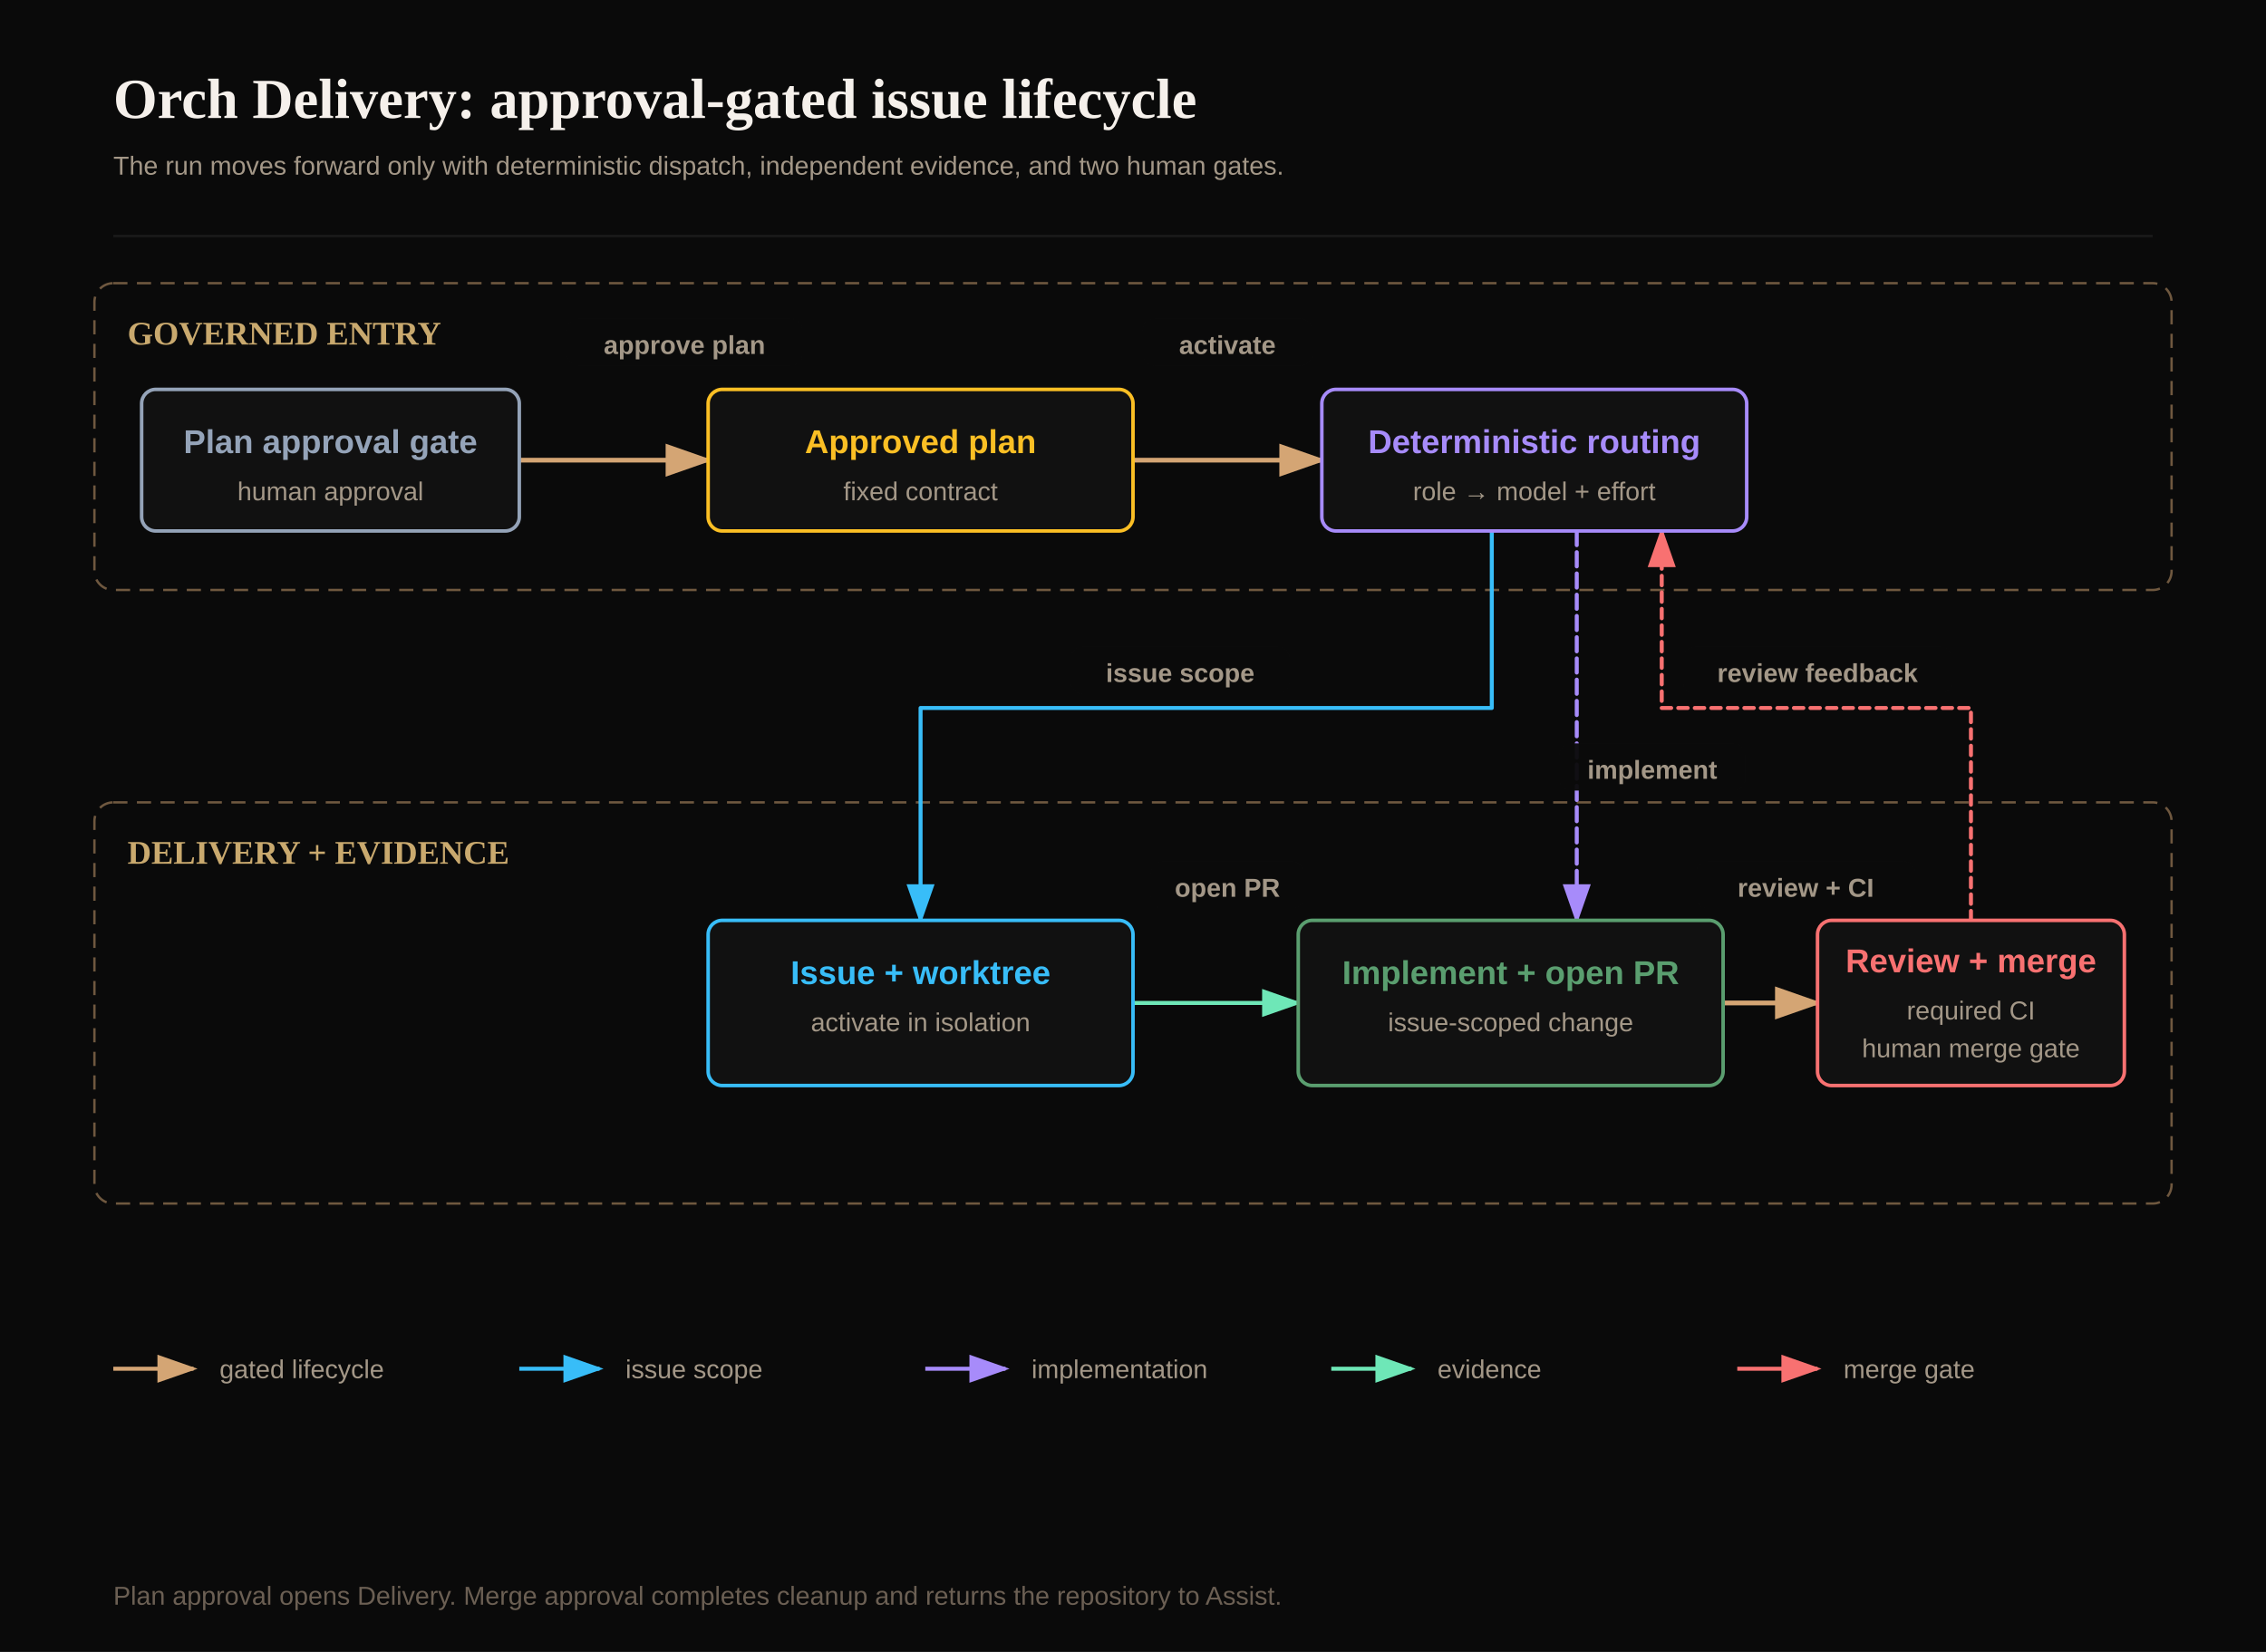
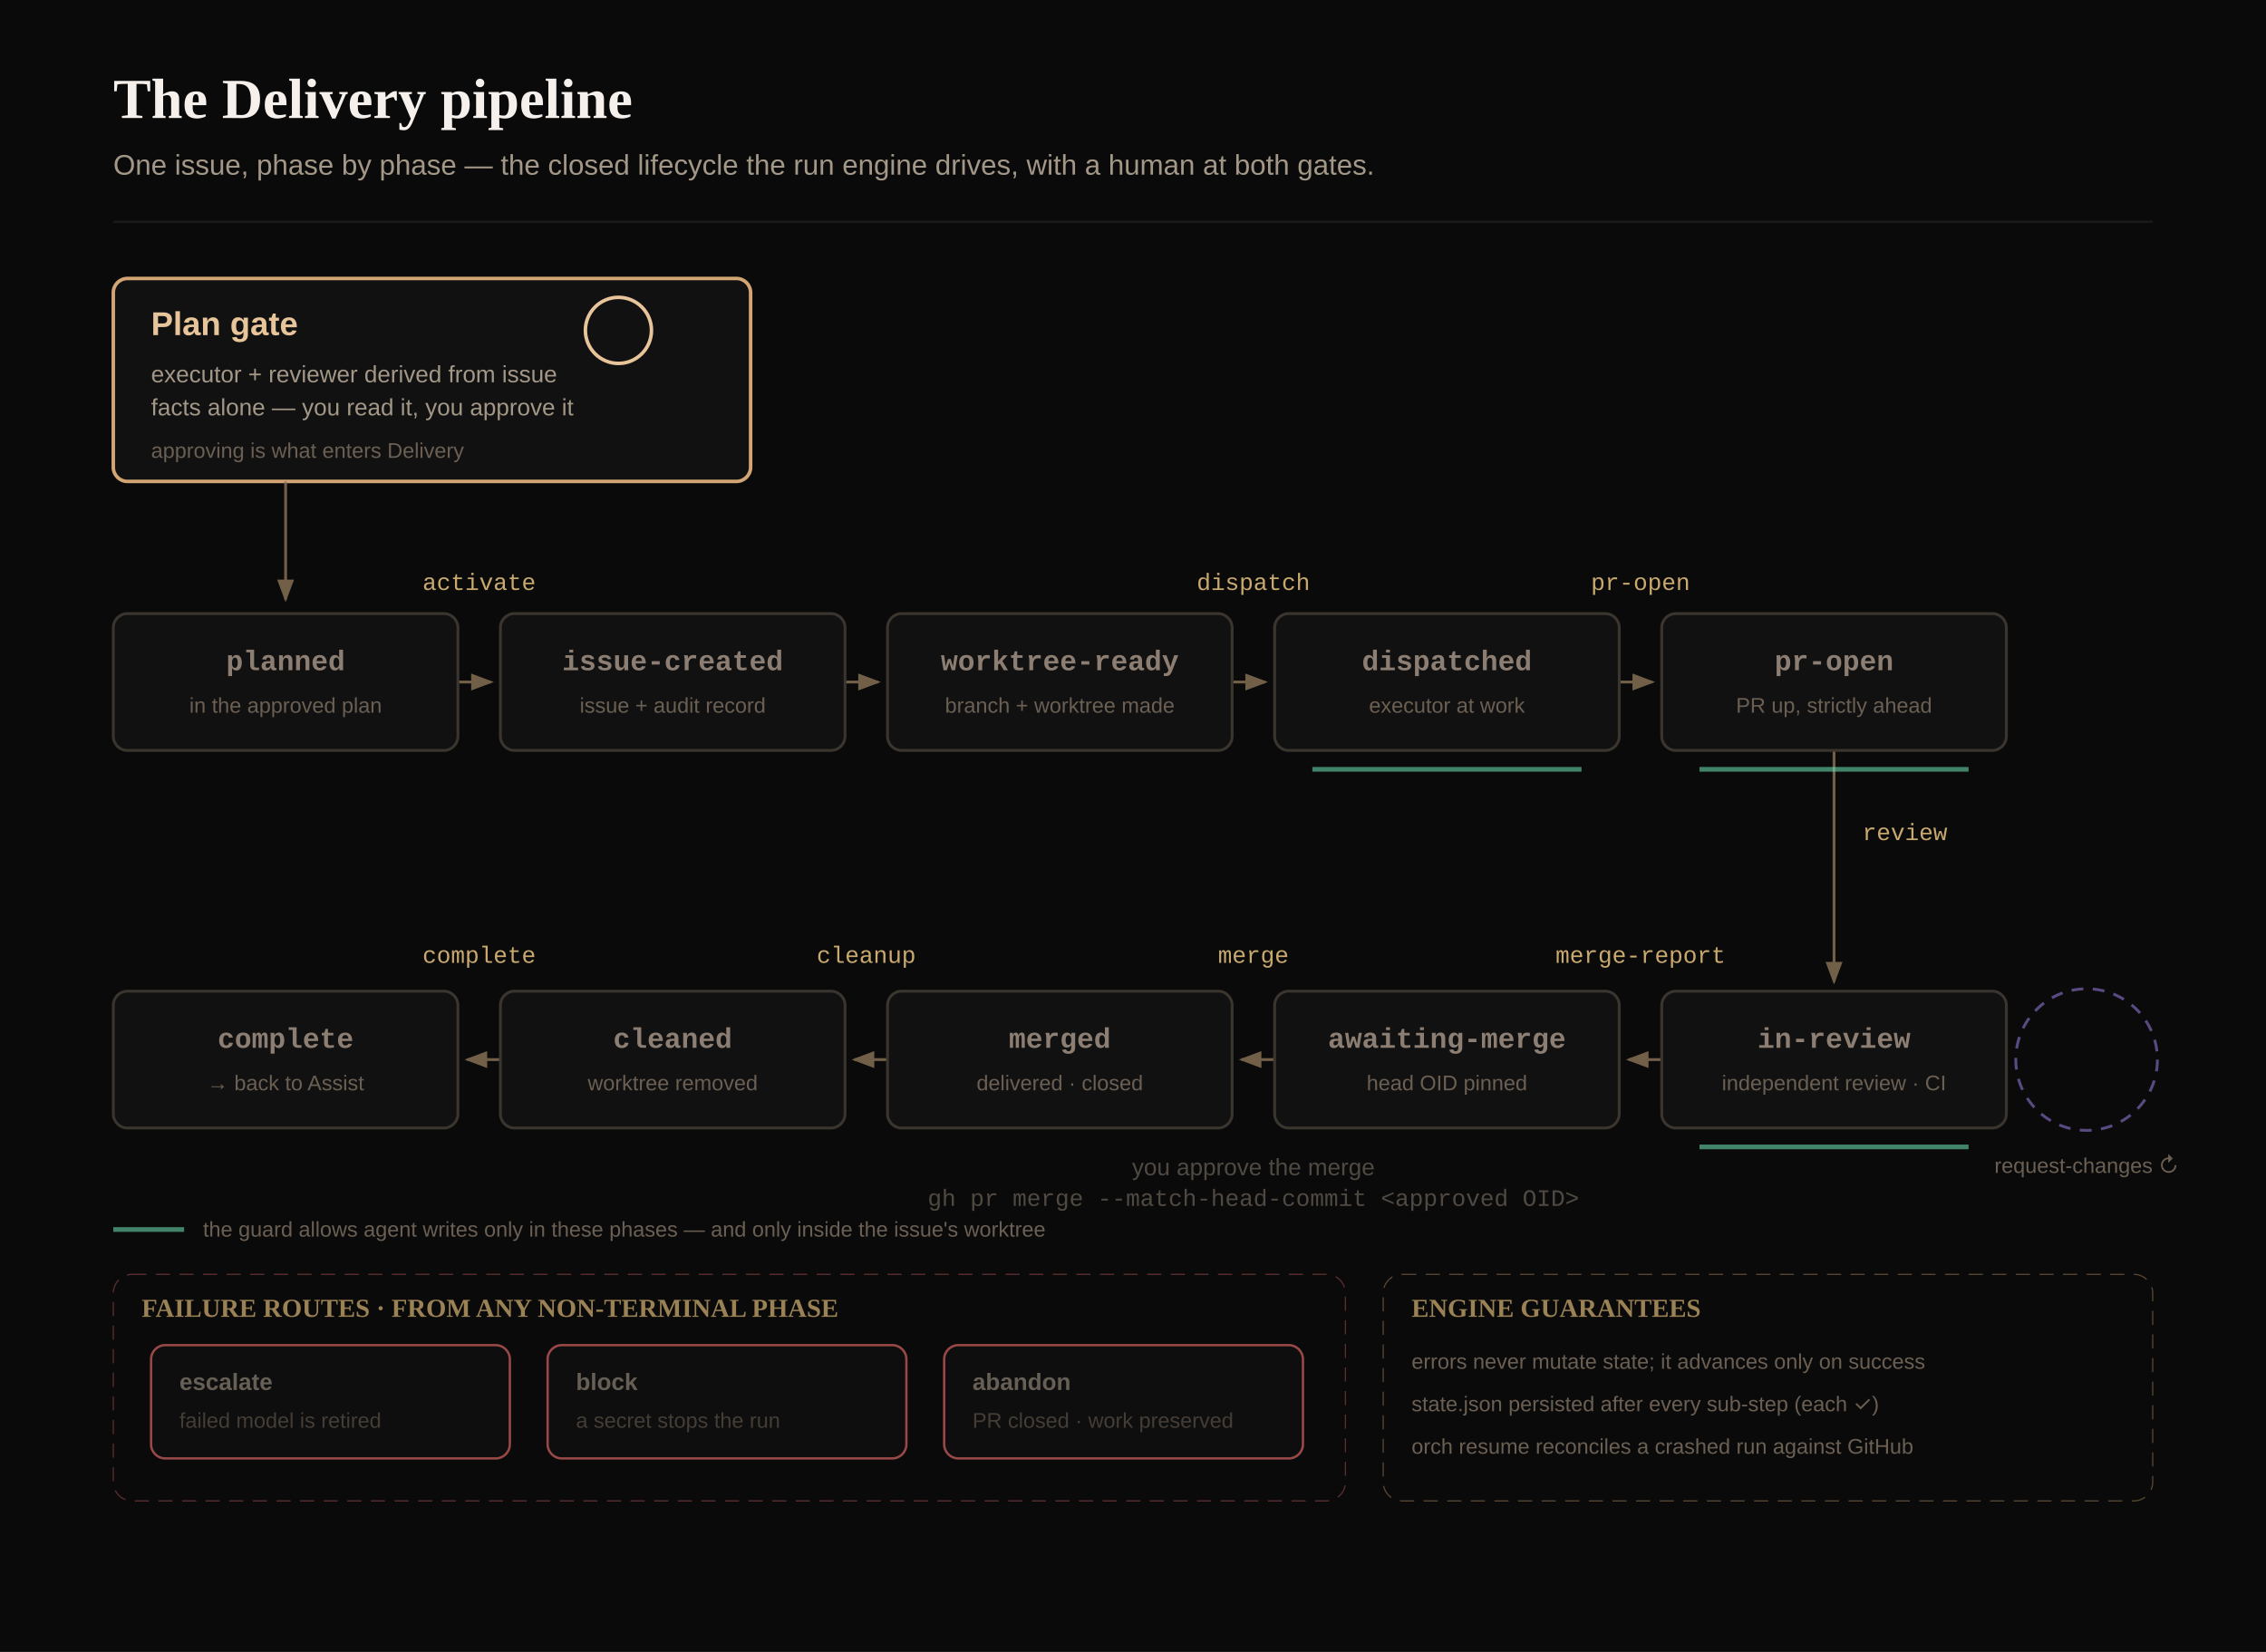
- <svg xmlns="http://www.w3.org/2000/svg" viewBox="0 0 960 700" width="960" height="700" data-generator="fireworks-tech-graph" data-schema-version="1" data-text-metrics="heuristic-v1" data-style-id="8" data-visual-theme="Dark Luxury" data-diagram-type="architecture" data-semantic-profile="generic" data-semantic-valid="true" data-motion-scene="golden-circuit" data-quality-profile="showcase" data-max-bends-per-edge="2" data-max-total-bends="8" data-max-route-stretch="1.35" data-max-bridged-crossings="0" data-min-node-gap="40" data-min-container-gutter="20" data-min-label-clearance="4" data-min-segment-length="16">
+ <svg xmlns="http://www.w3.org/2000/svg" viewBox="0 0 960 700" width="960" height="700">
  <style>
    text { font-family: -apple-system, "Helvetica Neue", Arial, "PingFang SC", sans-serif; }
-     .title { font-family: Georgia, "Times New Roman", serif; font-size: 24px; font-weight: 700; fill: #f5f0eb; }
-     .section { font-family: Georgia, "Times New Roman", serif; font-size: 14px; font-weight: 700; fill: #c9a96e; }
-     .node { font-size: 14px; font-weight: 600; }
-     .detail { font-size: 11px; fill: #a39787; }
-     .edge-label { font-size: 11px; font-weight: 600; fill: #a39787; }
-     .legend { font-size: 11px; fill: #a39787; }
-     .footnote { font-size: 11px; fill: #6b5f53; }
+     .ttl { font-family: Georgia, "Times New Roman", serif; font-size: 24px; font-weight: 700; fill: #f5f0eb; }
+     .sub { font-size: 12px; fill: #a39787; }
+     .sec { font-family: Georgia, "Times New Roman", serif; font-size: 11px; font-weight: 700; fill: #c9a96e; opacity: 0.75; }
+     .nm  { font-size: 14px; font-weight: 600; }
+     .sm  { font-size: 10px; fill: #a39787; }
+     .xs  { font-size: 9px; fill: #6b5f53; }
+     .fn  { font-family: "Cascadia Code", "SF Mono", Consolas, "Courier New", monospace; font-size: 10px; fill: #a39787; }
+     .ph  { font-family: "Cascadia Code", "SF Mono", Consolas, "Courier New", monospace; font-size: 12px; font-weight: 600; }
+     .vb  { font-family: "Cascadia Code", "SF Mono", Consolas, "Courier New", monospace; font-size: 10px; fill: #c9a96e; }
+     .gl  { font-size: 9px; }
  </style>
  <defs>
-     <marker id="arrow-gold" markerWidth="10" markerHeight="7" refX="9" refY="3.5" orient="auto">
-       <polygon points="0 0,10 3.5,0 7" fill="#d4a574" />
-     </marker>
-     <marker id="arrow-sky" markerWidth="10" markerHeight="7" refX="9" refY="3.5" orient="auto">
-       <polygon points="0 0,10 3.5,0 7" fill="#38bdf8" />
-     </marker>
-     <marker id="arrow-violet" markerWidth="10" markerHeight="7" refX="9" refY="3.5" orient="auto">
-       <polygon points="0 0,10 3.5,0 7" fill="#a78bfa" />
-     </marker>
-     <marker id="arrow-mint" markerWidth="10" markerHeight="7" refX="9" refY="3.5" orient="auto">
-       <polygon points="0 0,10 3.5,0 7" fill="#6ee7b7" />
-     </marker>
-     <marker id="arrow-rose" markerWidth="10" markerHeight="7" refX="9" refY="3.5" orient="auto">
-       <polygon points="0 0,10 3.5,0 7" fill="#f87171" />
+     <marker id="arr-gold" markerWidth="8" markerHeight="6" refX="7" refY="3" orient="auto">
+       <polygon points="0 0,8 3,0 6" fill="#8c7458" />
    </marker>
  </defs>
-   <rect width="960" height="700" fill="#0a0a0a" data-graph-role="background" />
-   <text x="48" y="50" class="title">Orch Delivery: approval-gated issue lifecycle</text>
-   <text x="48" y="74" class="detail">The run moves forward only with deterministic dispatch, independent evidence, and two human gates.</text>
-   <line x1="48" y1="100" x2="912" y2="100" stroke="#1a1a1a" stroke-width="1" />
-   <rect id="upper" x="40" y="120" width="880" height="130" rx="8" fill="none" stroke="#d4a574" stroke-width="1" stroke-dasharray="6 4" opacity="0.5" data-graph-role="container" data-container-id="upper" data-semantic-role="boundary" data-graph-bounds="40,120,920,250" />
-   <rect id="upper-header" x="48" y="126" width="190" height="30" fill="none" stroke="none" data-graph-role="reserved" data-reserved-kind="container-header" />
-   <text x="54" y="146" class="section">GOVERNED ENTRY</text>
-   <rect id="lower" x="40" y="340" width="880" height="170" rx="8" fill="none" stroke="#d4a574" stroke-width="1" stroke-dasharray="6 4" opacity="0.5" data-graph-role="container" data-container-id="lower" data-semantic-role="boundary" data-graph-bounds="40,340,920,510" />
-   <rect id="lower-header" x="48" y="346" width="220" height="30" fill="none" stroke="none" data-graph-role="reserved" data-reserved-kind="container-header" />
-   <text x="54" y="366" class="section">DELIVERY + EVIDENCE</text>
-   <path id="request" data-graph-role="edge" data-edge-id="request" data-source="n1" data-target="n2" data-edge-kind="flow" data-flow="primary" data-motion-role="primary" data-motion-stage="1" data-motion-order="0" data-bends="0" data-route-stretch="1" data-critical="false" d="M 220 195 H 300" fill="none" stroke="#d4a574" stroke-width="2" stroke-linecap="round" stroke-linejoin="round" marker-end="url(#arrow-gold)" />
-   <path id="dispatch" data-graph-role="edge" data-edge-id="dispatch" data-source="n2" data-target="n3" data-edge-kind="flow" data-flow="primary" data-motion-role="primary" data-motion-stage="2" data-motion-order="0" data-bends="0" data-route-stretch="1" data-critical="false" d="M 480 195 H 560" fill="none" stroke="#d4a574" stroke-width="2" stroke-linecap="round" stroke-linejoin="round" marker-end="url(#arrow-gold)" />
-   <path id="context" data-graph-role="edge" data-edge-id="context" data-source="n3" data-target="n4" data-edge-kind="flow" data-flow="read" data-motion-role="memory-read" data-motion-stage="3" data-motion-order="0" data-bends="2" data-route-stretch="1" data-critical="false" d="M 632 225 V 300 H 390 V 390" fill="none" stroke="#38bdf8" stroke-width="1.7" stroke-linecap="round" stroke-linejoin="round" marker-end="url(#arrow-sky)" />
-   <path id="tool-call" data-graph-role="edge" data-edge-id="tool-call" data-source="n3" data-target="n5" data-edge-kind="dependency" data-flow="dependency" data-motion-role="tool-call" data-motion-stage="3" data-motion-order="1" data-bends="0" data-route-stretch="1" data-critical="false" d="M 668 225 V 390" fill="none" stroke="#a78bfa" stroke-width="1.7" stroke-linecap="round" stroke-linejoin="round" stroke-dasharray="6 3" marker-end="url(#arrow-violet)" />
-   <path id="data" data-graph-role="edge" data-edge-id="data" data-source="n4" data-target="n5" data-edge-kind="flow" data-flow="data" data-motion-role="data" data-motion-stage="4" data-motion-order="0" data-bends="0" data-route-stretch="1" data-critical="false" d="M 480 425 H 550" fill="none" stroke="#6ee7b7" stroke-width="1.7" stroke-linecap="round" stroke-linejoin="round" marker-end="url(#arrow-mint)" />
-   <path id="trace" data-graph-role="edge" data-edge-id="trace" data-source="n5" data-target="n6" data-edge-kind="telemetry" data-flow="primary" data-motion-role="trace" data-motion-stage="5" data-motion-order="0" data-bends="0" data-route-stretch="1" data-critical="false" d="M 730 425 H 770" fill="none" stroke="#d4a574" stroke-width="2" stroke-linecap="round" stroke-linejoin="round" marker-end="url(#arrow-gold)" />
-   <path id="feedback" data-graph-role="edge" data-edge-id="feedback" data-source="n6" data-target="n3" data-edge-kind="feedback" data-flow="feedback" data-motion-role="feedback" data-motion-stage="6" data-motion-order="0" data-bends="2" data-route-stretch="1" data-critical="false" d="M 835 390 V 300 H 704 V 225" fill="none" stroke="#f87171" stroke-width="1.7" stroke-linecap="round" stroke-linejoin="round" stroke-dasharray="4 3" marker-end="url(#arrow-rose)" />
-   <g id="node-n1" data-graph-role="node" data-node-id="n1" data-semantic-role="client" data-graph-bounds="60,165,220,225">
-     <rect x="60" y="165" width="160" height="60" rx="6" fill="#111111" stroke="#94a3b8" stroke-width="1.5" />
-     <text x="140" y="192" text-anchor="middle" class="node" fill="#94a3b8">Plan approval gate</text>
-     <text x="140" y="212" text-anchor="middle" class="detail">human approval</text>
-   </g>
-   <g id="node-n2" data-graph-role="node" data-node-id="n2" data-semantic-role="gateway" data-graph-bounds="300,165,480,225">
-     <rect x="300" y="165" width="180" height="60" rx="6" fill="#111111" stroke="#fbbf24" stroke-width="1.5" />
-     <text x="390" y="192" text-anchor="middle" class="node" fill="#fbbf24">Approved plan</text>
-     <text x="390" y="212" text-anchor="middle" class="detail">fixed contract</text>
-   </g>
-   <g id="node-n3" data-graph-role="node" data-node-id="n3" data-semantic-role="agent-runtime" data-graph-bounds="560,165,740,225">
-     <rect x="560" y="165" width="180" height="60" rx="6" fill="#111111" stroke="#a78bfa" stroke-width="1.5" />
-     <text x="650" y="192" text-anchor="middle" class="node" fill="#a78bfa">Deterministic routing</text>
-     <text x="650" y="212" text-anchor="middle" class="detail">role → model + effort</text>
-   </g>
-   <g id="node-n4" data-graph-role="node" data-node-id="n4" data-semantic-role="memory" data-graph-bounds="300,390,480,460">
-     <rect x="300" y="390" width="180" height="70" rx="6" fill="#111111" stroke="#38bdf8" stroke-width="1.5" />
-     <text x="390" y="417" text-anchor="middle" class="node" fill="#38bdf8">Issue + worktree</text>
-     <text x="390" y="437" text-anchor="middle" class="detail">activate in isolation</text>
-   </g>
-   <g id="node-n5" data-graph-role="node" data-node-id="n5" data-semantic-role="tool-runtime" data-graph-bounds="550,390,730,460">
-     <rect x="550" y="390" width="180" height="70" rx="6" fill="#111111" stroke="#5a9e6f" stroke-width="1.5" />
-     <text x="640" y="417" text-anchor="middle" class="node" fill="#5a9e6f">Implement + open PR</text>
-     <text x="640" y="437" text-anchor="middle" class="detail">issue-scoped change</text>
-   </g>
-   <g id="node-n6" data-graph-role="node" data-node-id="n6" data-semantic-role="quality-gate" data-graph-bounds="770,390,900,460">
-     <rect x="770" y="390" width="130" height="70" rx="6" fill="#111111" stroke="#f87171" stroke-width="1.5" />
-     <text x="835" y="412" text-anchor="middle" class="node" fill="#f87171">Review + merge</text>
-     <text x="835" y="432" text-anchor="middle" class="detail">required CI</text>
-     <text x="835" y="448" text-anchor="middle" class="detail">human merge gate</text>
-   </g>
-   <g id="request-label" data-graph-role="label" data-owner="request" data-graph-bounds="240,135,340,155">
-     <rect x="240" y="135" width="100" height="20" rx="5" fill="#0a0a0a" opacity="0.96" />
-     <text x="290" y="150" text-anchor="middle" class="edge-label">approve plan</text>
-   </g>
-   <g id="dispatch-label" data-graph-role="label" data-owner="dispatch" data-graph-bounds="484,135,556,155">
-     <rect x="484" y="135" width="72" height="20" rx="5" fill="#0a0a0a" opacity="0.96" />
-     <text x="520" y="150" text-anchor="middle" class="edge-label">activate</text>
-   </g>
-   <g id="context-label" data-graph-role="label" data-owner="context" data-graph-bounds="453.5,274,546.5,294">
-     <rect x="453.5" y="274" width="93" height="20" rx="5" fill="#0a0a0a" opacity="0.96" />
-     <text x="500" y="289" text-anchor="middle" class="edge-label">issue scope</text>
-   </g>
-   <g id="tool-call-label" data-graph-role="label" data-owner="tool-call" data-graph-bounds="660.5,315,739.5,335">
-     <rect x="660.5" y="315" width="79" height="20" rx="5" fill="#0a0a0a" opacity="0.96" />
-     <text x="700" y="330" text-anchor="middle" class="edge-label">implement</text>
-   </g>
-   <g id="data-label" data-graph-role="label" data-owner="data" data-graph-bounds="487.5,365,552.5,385">
-     <rect x="487.5" y="365" width="65" height="20" rx="5" fill="#0a0a0a" opacity="0.96" />
-     <text x="520" y="380" text-anchor="middle" class="edge-label">open PR</text>
-   </g>
-   <g id="trace-label" data-graph-role="label" data-owner="trace" data-graph-bounds="718.5,365,811.5,385">
-     <rect x="718.5" y="365" width="93" height="20" rx="5" fill="#0a0a0a" opacity="0.96" />
-     <text x="765" y="380" text-anchor="middle" class="edge-label">review + CI</text>
-   </g>
-   <g id="feedback-label" data-graph-role="label" data-owner="feedback" data-graph-bounds="713,274,827,294">
-     <rect x="713" y="274" width="114" height="20" rx="5" fill="#0a0a0a" opacity="0.96" />
-     <text x="770" y="289" text-anchor="middle" class="edge-label">review feedback</text>
-   </g>
-   <g id="legend" data-graph-role="legend">
-     <rect id="legend-zone" data-graph-role="reserved" data-reserved-kind="legend" x="40" y="555" width="880" height="70" fill="none" stroke="none" />
-     <path data-graph-role="decoration" d="M 48 580 H 82" fill="none" stroke="#d4a574" stroke-width="1.7" marker-end="url(#arrow-gold)" />
-     <text data-graph-role="decoration" x="93" y="584" class="legend">gated lifecycle</text>
-     <path data-graph-role="decoration" d="M 220 580 H 254" fill="none" stroke="#38bdf8" stroke-width="1.7" marker-end="url(#arrow-sky)" />
-     <text data-graph-role="decoration" x="265" y="584" class="legend">issue scope</text>
-     <path data-graph-role="decoration" d="M 392 580 H 426" fill="none" stroke="#a78bfa" stroke-width="1.7" marker-end="url(#arrow-violet)" />
-     <text data-graph-role="decoration" x="437" y="584" class="legend">implementation</text>
-     <path data-graph-role="decoration" d="M 564 580 H 598" fill="none" stroke="#6ee7b7" stroke-width="1.7" marker-end="url(#arrow-mint)" />
-     <text data-graph-role="decoration" x="609" y="584" class="legend">evidence</text>
-     <path data-graph-role="decoration" d="M 736 580 H 770" fill="none" stroke="#f87171" stroke-width="1.7" marker-end="url(#arrow-rose)" />
-     <text data-graph-role="decoration" x="781" y="584" class="legend">merge gate</text>
-   </g>
-   <g id="footer" data-graph-role="reserved" data-graph-bounds="48,660,912,686">
-     <text x="48" y="680" class="footnote">Plan approval opens Delivery. Merge approval completes cleanup and returns the repository to Assist.</text>
-   </g>
+   <rect width="960" height="700" fill="#0a0a0a" />
+   <text x="48" y="50" class="ttl">The Delivery pipeline</text>
+   <text x="48" y="74" class="sub">One issue, phase by phase — the closed lifecycle the run engine drives, with a human at both gates.</text>
+   <line x1="48" y1="94" x2="912" y2="94" stroke="#1a1a1a" stroke-width="1" />
+   <rect x="48" y="118" width="270" height="86" rx="6" fill="#111111" stroke="#d4a574" stroke-width="1.5" />
+   <text x="64" y="142" class="nm" fill="#e8c49a">Plan gate</text>
+   <text x="64" y="162" class="sm">executor + reviewer derived from issue</text>
+   <text x="64" y="176" class="sm">facts alone — you read it, you approve it</text>
+   <text x="64" y="194" class="xs">approving is what enters Delivery</text>
+   <circle cx="262" cy="140" r="14" fill="none" stroke="#e8c49a" stroke-width="1.5">
+     <animate attributeName="opacity" values="0.8;0.15;0.8;0.15;0.8;0;0" keyTimes="0;0.016;0.032;0.048;0.064;0.08;1" dur="10s" repeatCount="indefinite" />
+   </circle>
+   <g opacity="0">
+     <rect x="230" y="128" width="72" height="22" rx="11" fill="#1a1a1a" stroke="#d4a574" stroke-width="1.2" />
+     <text x="266" y="143" class="xs" fill="#e8c49a" text-anchor="middle">approved</text>
+     <animate attributeName="opacity" values="0;0;1;1;0;0" keyTimes="0;0.08;0.09;0.955;0.985;1" dur="10s" repeatCount="indefinite" />
+   </g>
+   <text x="336" y="142" class="fn" opacity="0">
+     delivery.lock acquired · worktrees created
+     <animate attributeName="opacity" values="0;0;1;1;0;0" keyTimes="0;0.09;0.105;0.955;0.985;1" dur="10s" repeatCount="indefinite" />
+   </text>
+   <text x="203" y="250" class="vb" text-anchor="middle">activate</text>
+   <text x="531" y="250" class="vb" text-anchor="middle">dispatch</text>
+   <text x="695" y="250" class="vb" text-anchor="middle">pr-open</text>
+   <text x="789" y="356" class="vb">review</text>
+   <text x="695" y="408" class="vb" text-anchor="middle">merge-report</text>
+   <text x="531" y="408" class="vb" text-anchor="middle">merge</text>
+   <text x="367" y="408" class="vb" text-anchor="middle">cleanup</text>
+   <text x="203" y="408" class="vb" text-anchor="middle">complete</text>
+   <g stroke="#8c7458" stroke-width="1.2" fill="none" opacity="0.8">
+     <path d="M 194,289 L 208,289" marker-end="url(#arr-gold)" />
+     <path d="M 358,289 L 372,289" marker-end="url(#arr-gold)" />
+     <path d="M 522,289 L 536,289" marker-end="url(#arr-gold)" />
+     <path d="M 686,289 L 700,289" marker-end="url(#arr-gold)" />
+     <path d="M 777,318 L 777,416" marker-end="url(#arr-gold)" />
+     <path d="M 704,449 L 690,449" marker-end="url(#arr-gold)" />
+     <path d="M 540,449 L 526,449" marker-end="url(#arr-gold)" />
+     <path d="M 376,449 L 362,449" marker-end="url(#arr-gold)" />
+     <path d="M 212,449 L 198,449" marker-end="url(#arr-gold)" />
+     <path d="M 121,204 L 121,254" marker-end="url(#arr-gold)" />
+   </g>
+   <circle cx="884" cy="449" r="30" fill="none" stroke="#a78bfa" stroke-width="1.2" stroke-dasharray="5,4" opacity="0.5" />
+   <text x="884" y="497" class="xs" fill="#a78bfa" text-anchor="middle">request-changes ↻</text>
+   <g>
+     <rect x="48" y="260" width="146" height="58" rx="6" fill="#111111" stroke="#3a352e" stroke-width="1.2" />
+     <text x="121" y="284" class="ph" fill="#8c7e72" text-anchor="middle">planned</text>
+     <text x="121" y="302" class="gl" fill="#6b5f53" text-anchor="middle">in the approved plan</text>
+   </g>
+   <g opacity="0">
+     <rect x="48" y="260" width="146" height="58" rx="6" fill="#161310" stroke="#d4a574" stroke-width="1.6" />
+     <text x="121" y="284" class="ph" fill="#d4a574" text-anchor="middle">planned</text>
+     <text x="121" y="302" class="gl" fill="#a39787" text-anchor="middle">in the approved plan</text>
+     <text x="182" y="276" class="gl" fill="#e8c49a">✓</text>
+     <animate attributeName="opacity" values="0;0;1;1;0;0" keyTimes="0;0.11;0.115;0.955;0.985;1" dur="10s" repeatCount="indefinite" />
+   </g>
+   <g>
+     <rect x="212" y="260" width="146" height="58" rx="6" fill="#111111" stroke="#3a352e" stroke-width="1.2" />
+     <text x="285" y="284" class="ph" fill="#8c7e72" text-anchor="middle">issue-created</text>
+     <text x="285" y="302" class="gl" fill="#6b5f53" text-anchor="middle">issue + audit record</text>
+   </g>
+   <g opacity="0">
+     <rect x="212" y="260" width="146" height="58" rx="6" fill="#161310" stroke="#d4a574" stroke-width="1.6" />
+     <text x="285" y="284" class="ph" fill="#d4a574" text-anchor="middle">issue-created</text>
+     <text x="285" y="302" class="gl" fill="#a39787" text-anchor="middle">issue + audit record</text>
+     <text x="346" y="276" class="gl" fill="#e8c49a">✓</text>
+     <animate attributeName="opacity" values="0;0;1;1;0;0" keyTimes="0;0.19;0.195;0.955;0.985;1" dur="10s" repeatCount="indefinite" />
+   </g>
+   <g>
+     <rect x="376" y="260" width="146" height="58" rx="6" fill="#111111" stroke="#3a352e" stroke-width="1.2" />
+     <text x="449" y="284" class="ph" fill="#8c7e72" text-anchor="middle">worktree-ready</text>
+     <text x="449" y="302" class="gl" fill="#6b5f53" text-anchor="middle">branch + worktree made</text>
+   </g>
+   <g opacity="0">
+     <rect x="376" y="260" width="146" height="58" rx="6" fill="#161310" stroke="#d4a574" stroke-width="1.6" />
+     <text x="449" y="284" class="ph" fill="#d4a574" text-anchor="middle">worktree-ready</text>
+     <text x="449" y="302" class="gl" fill="#a39787" text-anchor="middle">branch + worktree made</text>
+     <text x="510" y="276" class="gl" fill="#e8c49a">✓</text>
+     <animate attributeName="opacity" values="0;0;1;1;0;0" keyTimes="0;0.26;0.265;0.955;0.985;1" dur="10s" repeatCount="indefinite" />
+   </g>
+   <g>
+     <rect x="540" y="260" width="146" height="58" rx="6" fill="#111111" stroke="#3a352e" stroke-width="1.2" />
+     <text x="613" y="284" class="ph" fill="#8c7e72" text-anchor="middle">dispatched</text>
+     <text x="613" y="302" class="gl" fill="#6b5f53" text-anchor="middle">executor at work</text>
+   </g>
+   <g opacity="0">
+     <rect x="540" y="260" width="146" height="58" rx="6" fill="#101512" stroke="#5a9e6f" stroke-width="1.6" />
+     <text x="613" y="284" class="ph" fill="#5a9e6f" text-anchor="middle">dispatched</text>
+     <text x="613" y="302" class="gl" fill="#a39787" text-anchor="middle">executor at work</text>
+     <text x="674" y="276" class="gl" fill="#e8c49a">✓</text>
+     <animate attributeName="opacity" values="0;0;1;1;0;0" keyTimes="0;0.33;0.335;0.955;0.985;1" dur="10s" repeatCount="indefinite" />
+   </g>
+   <g>
+     <rect x="704" y="260" width="146" height="58" rx="6" fill="#111111" stroke="#3a352e" stroke-width="1.2" />
+     <text x="777" y="284" class="ph" fill="#8c7e72" text-anchor="middle">pr-open</text>
+     <text x="777" y="302" class="gl" fill="#6b5f53" text-anchor="middle">PR up, strictly ahead</text>
+   </g>
+   <g opacity="0">
+     <rect x="704" y="260" width="146" height="58" rx="6" fill="#101512" stroke="#5a9e6f" stroke-width="1.6" />
+     <text x="777" y="284" class="ph" fill="#5a9e6f" text-anchor="middle">pr-open</text>
+     <text x="777" y="302" class="gl" fill="#a39787" text-anchor="middle">PR up, strictly ahead</text>
+     <text x="838" y="276" class="gl" fill="#e8c49a">✓</text>
+     <animate attributeName="opacity" values="0;0;1;1;0;0" keyTimes="0;0.41;0.415;0.955;0.985;1" dur="10s" repeatCount="indefinite" />
+   </g>
+   <g>
+     <rect x="704" y="420" width="146" height="58" rx="6" fill="#111111" stroke="#3a352e" stroke-width="1.2" />
+     <text x="777" y="444" class="ph" fill="#8c7e72" text-anchor="middle">in-review</text>
+     <text x="777" y="462" class="gl" fill="#6b5f53" text-anchor="middle">independent review · CI</text>
+   </g>
+   <g opacity="0">
+     <rect x="704" y="420" width="146" height="58" rx="6" fill="#131019" stroke="#a78bfa" stroke-width="1.6" />
+     <text x="777" y="444" class="ph" fill="#a78bfa" text-anchor="middle">in-review</text>
+     <text x="777" y="462" class="gl" fill="#a39787" text-anchor="middle">independent review · CI</text>
+     <text x="838" y="436" class="gl" fill="#e8c49a">✓</text>
+     <animate attributeName="opacity" values="0;0;1;1;0;0" keyTimes="0;0.48;0.485;0.955;0.985;1" dur="10s" repeatCount="indefinite" />
+   </g>
+   <g>
+     <rect x="540" y="420" width="146" height="58" rx="6" fill="#111111" stroke="#3a352e" stroke-width="1.2" />
+     <text x="613" y="444" class="ph" fill="#8c7e72" text-anchor="middle">awaiting-merge</text>
+     <text x="613" y="462" class="gl" fill="#6b5f53" text-anchor="middle">head OID pinned</text>
+   </g>
+   <g opacity="0">
+     <rect x="540" y="420" width="146" height="58" rx="6" fill="#171307" stroke="#fbbf24" stroke-width="1.6" />
+     <text x="613" y="444" class="ph" fill="#fbbf24" text-anchor="middle">awaiting-merge</text>
+     <text x="613" y="462" class="gl" fill="#a39787" text-anchor="middle">head OID pinned</text>
+     <text x="674" y="436" class="gl" fill="#e8c49a">✓</text>
+     <animate attributeName="opacity" values="0;0;1;1;0;0" keyTimes="0;0.68;0.685;0.955;0.985;1" dur="10s" repeatCount="indefinite" />
+   </g>
+   <g>
+     <rect x="376" y="420" width="146" height="58" rx="6" fill="#111111" stroke="#3a352e" stroke-width="1.2" />
+     <text x="449" y="444" class="ph" fill="#8c7e72" text-anchor="middle">merged</text>
+     <text x="449" y="462" class="gl" fill="#6b5f53" text-anchor="middle">delivered · closed</text>
+   </g>
+   <g opacity="0">
+     <rect x="376" y="420" width="146" height="58" rx="6" fill="#0f1613" stroke="#6ee7b7" stroke-width="1.6" />
+     <text x="449" y="444" class="ph" fill="#6ee7b7" text-anchor="middle">merged</text>
+     <text x="449" y="462" class="gl" fill="#a39787" text-anchor="middle">delivered · closed</text>
+     <text x="510" y="436" class="gl" fill="#e8c49a">✓</text>
+     <animate attributeName="opacity" values="0;0;1;1;0;0" keyTimes="0;0.79;0.795;0.955;0.985;1" dur="10s" repeatCount="indefinite" />
+   </g>
+   <g>
+     <rect x="212" y="420" width="146" height="58" rx="6" fill="#111111" stroke="#3a352e" stroke-width="1.2" />
+     <text x="285" y="444" class="ph" fill="#8c7e72" text-anchor="middle">cleaned</text>
+     <text x="285" y="462" class="gl" fill="#6b5f53" text-anchor="middle">worktree removed</text>
+   </g>
+   <g opacity="0">
+     <rect x="212" y="420" width="146" height="58" rx="6" fill="#121316" stroke="#94a3b8" stroke-width="1.6" />
+     <text x="285" y="444" class="ph" fill="#94a3b8" text-anchor="middle">cleaned</text>
+     <text x="285" y="462" class="gl" fill="#a39787" text-anchor="middle">worktree removed</text>
+     <text x="346" y="436" class="gl" fill="#e8c49a">✓</text>
+     <animate attributeName="opacity" values="0;0;1;1;0;0" keyTimes="0;0.85;0.855;0.955;0.985;1" dur="10s" repeatCount="indefinite" />
+   </g>
+   <g>
+     <rect x="48" y="420" width="146" height="58" rx="6" fill="#111111" stroke="#3a352e" stroke-width="1.2" />
+     <text x="121" y="444" class="ph" fill="#8c7e72" text-anchor="middle">complete</text>
+     <text x="121" y="462" class="gl" fill="#6b5f53" text-anchor="middle">→ back to Assist</text>
+   </g>
+   <g opacity="0">
+     <rect x="48" y="420" width="146" height="58" rx="6" fill="#161310" stroke="#e8c49a" stroke-width="1.6" />
+     <text x="121" y="444" class="ph" fill="#e8c49a" text-anchor="middle">complete</text>
+     <text x="121" y="462" class="gl" fill="#a39787" text-anchor="middle">→ back to Assist</text>
+     <text x="182" y="436" class="gl" fill="#e8c49a">✓</text>
+     <animate attributeName="opacity" values="0;0;1;1;0;0" keyTimes="0;0.91;0.915;0.955;0.985;1" dur="10s" repeatCount="indefinite" />
+   </g>
+   <g stroke="#6ee7b7" stroke-width="2" opacity="0.55">
+     <line x1="556" y1="326" x2="670" y2="326" />
+     <line x1="720" y1="326" x2="834" y2="326" />
+     <line x1="720" y1="486" x2="834" y2="486" />
+   </g>
+   <g opacity="0.45">
+     <text x="531" y="498" class="sm" fill="#e8c49a" text-anchor="middle">you approve the merge</text>
+     <text x="531" y="511" class="fn" text-anchor="middle">gh pr merge --match-head-commit &lt;approved OID&gt;</text>
+     <animate attributeName="opacity" values="0.45;0.45;1;1;0.45;0.45" keyTimes="0;0.68;0.69;0.78;0.79;1" dur="10s" repeatCount="indefinite" />
+   </g>
+   <path d="M 540,449 L 526,449" stroke="#e8c49a" stroke-width="3" fill="none" opacity="0">
+     <animate attributeName="opacity" values="0;0;0.9;0.25;0.9;0.25;0.9;0;0" keyTimes="0;0.68;0.69;0.71;0.73;0.75;0.76;0.77;1" dur="10s" repeatCount="indefinite" />
+   </path>
+   <line x1="48" y1="521" x2="78" y2="521" stroke="#6ee7b7" stroke-width="2" opacity="0.55" />
+   <text x="86" y="524" class="xs">the guard allows agent writes only in these phases — and only inside the issue's worktree</text>
+   <g opacity="0">
+     <circle r="8" fill="#d4a574" opacity="0.3" />
+     <circle r="4.5" fill="#e8c49a" stroke="#d4a574" stroke-width="1" />
+     <animate attributeName="opacity" values="0;0;1;1;0;0" keyTimes="0;0.075;0.085;0.95;0.985;1" dur="10s" repeatCount="indefinite" />
+     <animateMotion path="M 121,232 L 121,311 L 285,311 L 449,311 L 613,311 L 777,311 L 777,471 L 884,479 A 30,30 0 1 1 884,478.9 L 777,471 L 613,471 L 449,471 L 285,471 L 121,471" calcMode="linear" keyPoints="0;0;0.04;0.04;0.124;0.124;0.208;0.208;0.292;0.292;0.376;0.376;0.458;0.458;0.513;0.609;0.664;0.664;0.748;0.748;0.832;0.832;0.916;0.916;1;1" keyTimes="0;0.08;0.11;0.15;0.19;0.22;0.26;0.29;0.33;0.37;0.41;0.44;0.48;0.50;0.52;0.60;0.62;0.64;0.68;0.76;0.79;0.82;0.85;0.88;0.91;1" dur="10s" repeatCount="indefinite" />
+   </g>
+   <rect x="48" y="540" width="522" height="96" rx="8" fill="none" stroke="#f87171" stroke-width="0.5" stroke-dasharray="6,4" opacity="0.35" />
+   <text x="60" y="558" class="sec" fill="#b98a86">FAILURE ROUTES · FROM ANY NON-TERMINAL PHASE</text>
+   <g opacity="0.6">
+     <rect x="64" y="570" width="152" height="48" rx="6" fill="#111111" stroke="#f87171" stroke-width="1" />
+     <text x="76" y="589" class="sm" fill="#f87171" font-weight="600">escalate</text>
+     <text x="76" y="605" class="xs">failed model is retired</text>
+     <rect x="232" y="570" width="152" height="48" rx="6" fill="#111111" stroke="#f87171" stroke-width="1" />
+     <text x="244" y="589" class="sm" fill="#f87171" font-weight="600">block</text>
+     <text x="244" y="605" class="xs">a secret stops the run</text>
+     <rect x="400" y="570" width="152" height="48" rx="6" fill="#111111" stroke="#f87171" stroke-width="1" />
+     <text x="412" y="589" class="sm" fill="#f87171" font-weight="600">abandon</text>
+     <text x="412" y="605" class="xs">PR closed · work preserved</text>
+   </g>
+   <rect x="586" y="540" width="326" height="96" rx="8" fill="none" stroke="#d4a574" stroke-width="0.5" stroke-dasharray="6,4" opacity="0.4" />
+   <text x="598" y="558" class="sec">ENGINE GUARANTEES</text>
+   <text x="598" y="580" class="xs" fill="#a39787">errors never mutate state; it advances only on success</text>
+   <text x="598" y="598" class="xs" fill="#a39787">state.json persisted after every sub-step (each ✓)</text>
+   <text x="598" y="616" class="xs" fill="#a39787">orch resume reconciles a crashed run against GitHub</text>
+   <text x="480" y="668" class="sub" fill="#e8c49a" text-anchor="middle" opacity="0">
+     every issue cleaned — delivery.lock released, the repository returns to Assist
+     <animate attributeName="opacity" values="0;0;1;1;0;0" keyTimes="0;0.91;0.925;0.965;0.99;1" dur="10s" repeatCount="indefinite" />
+   </text>
</svg>
